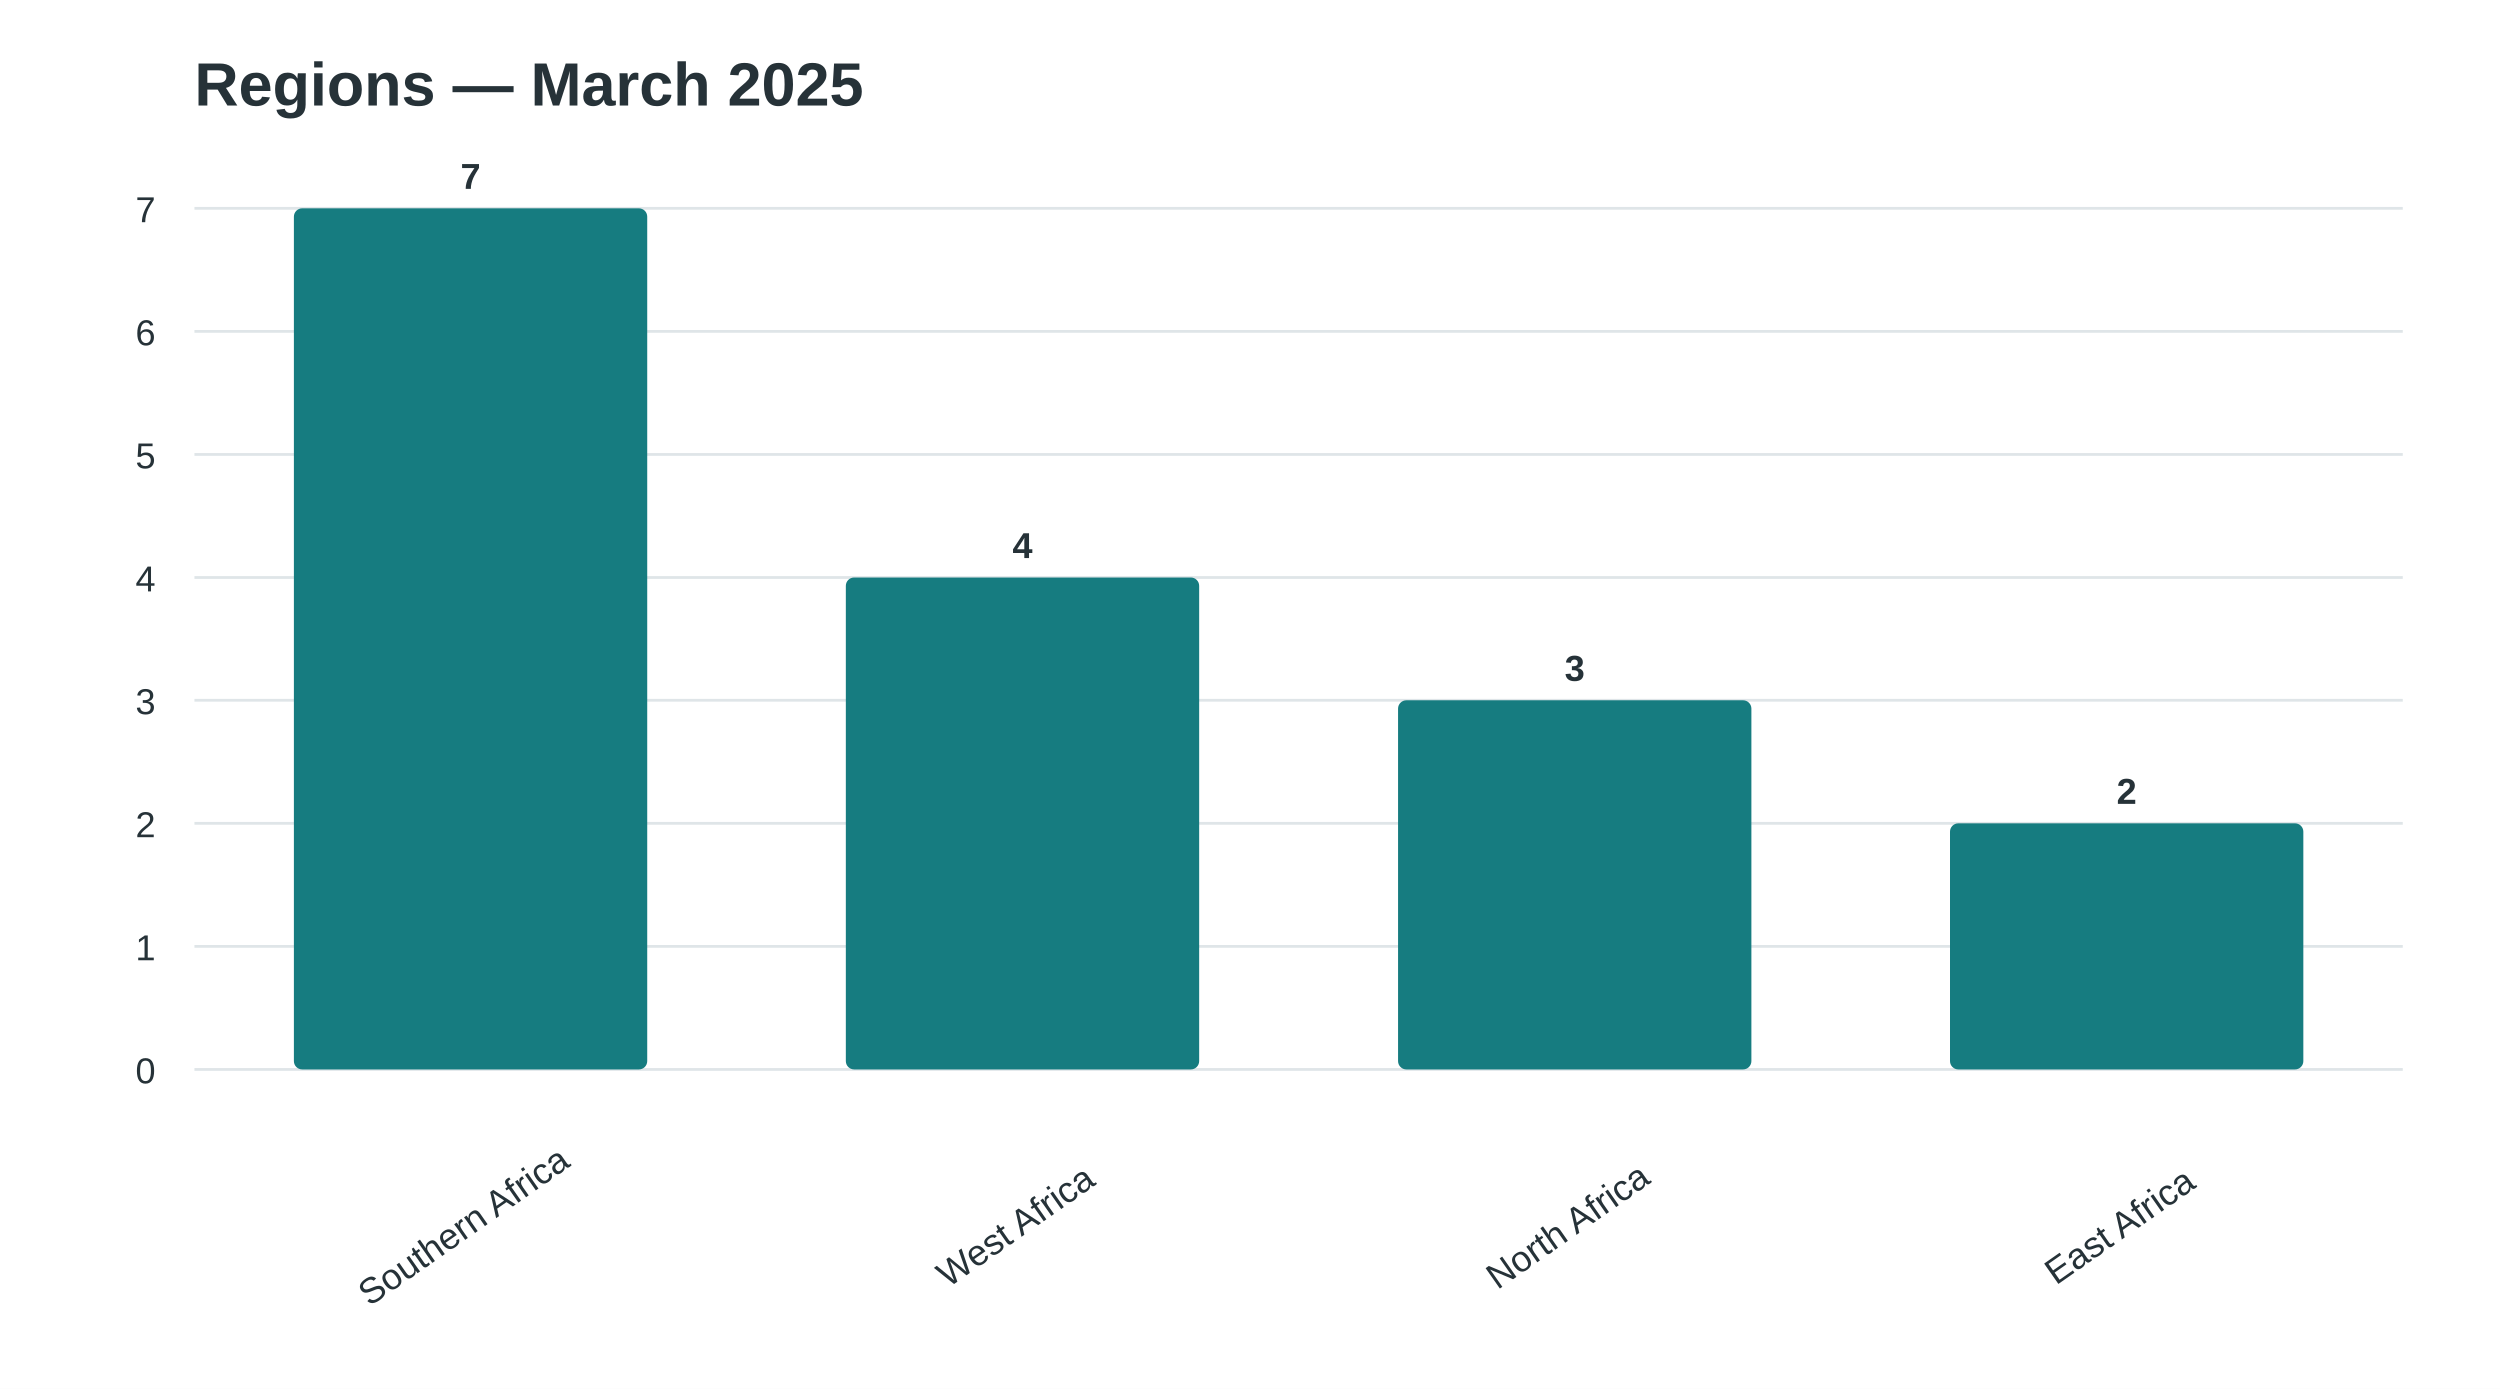
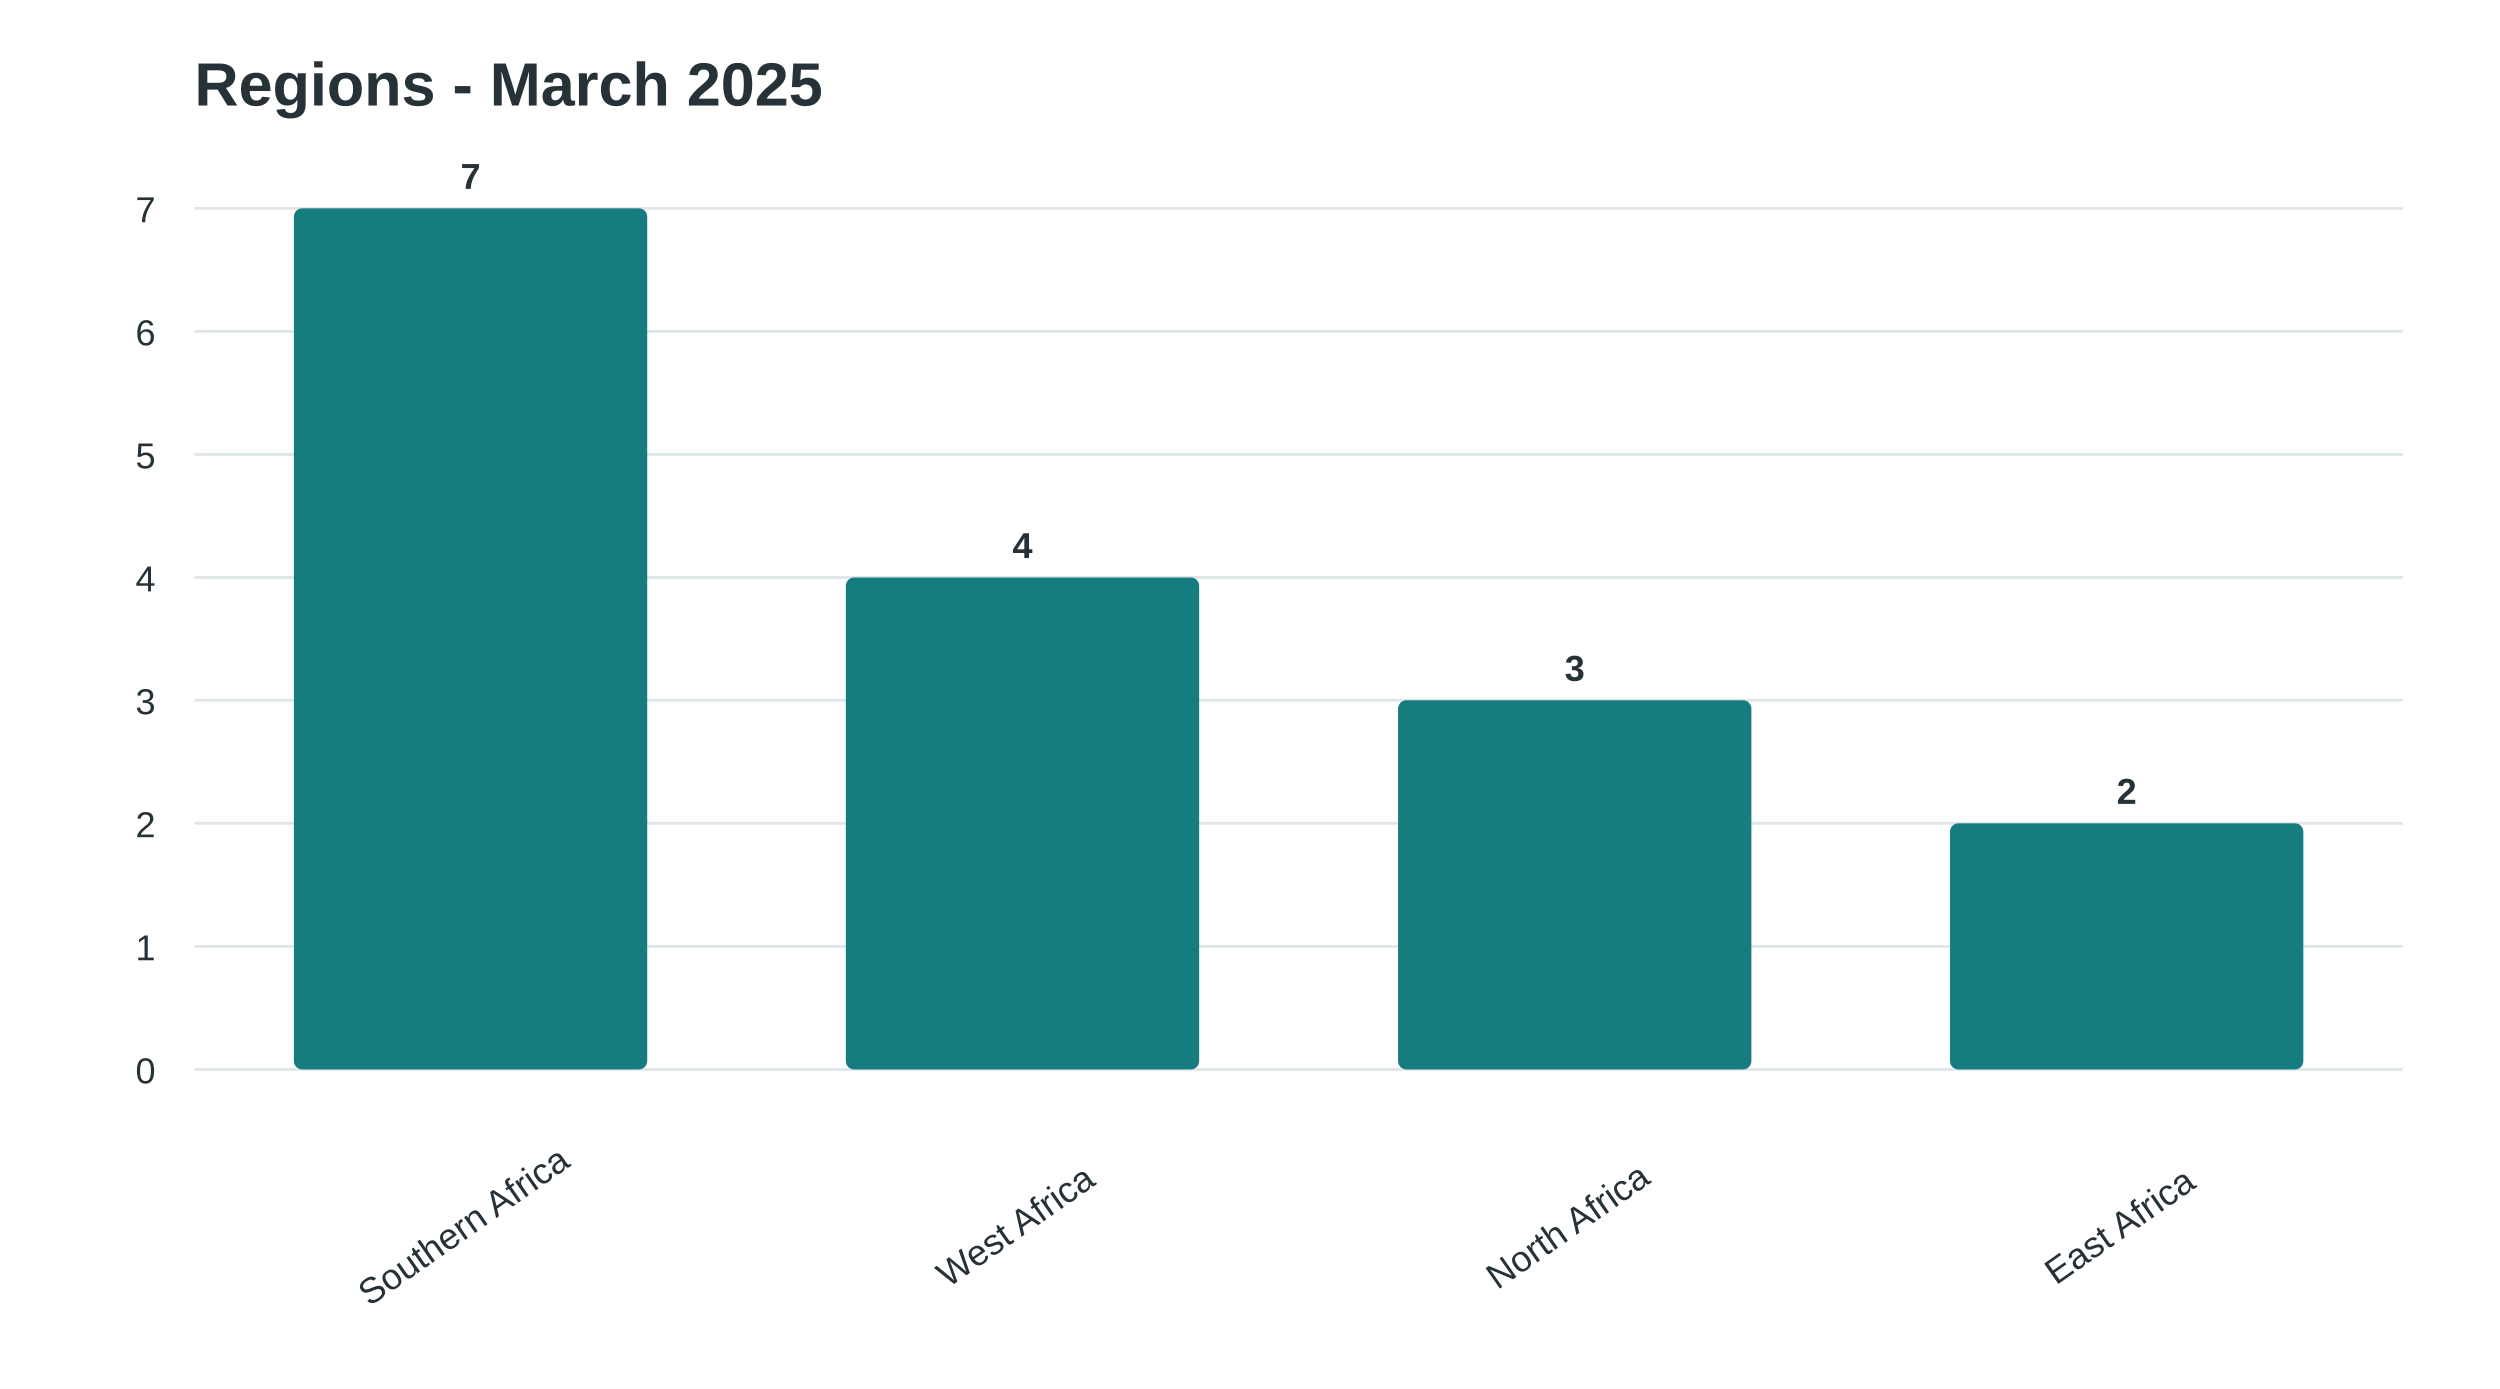
<svg xmlns="http://www.w3.org/2000/svg" width="900" height="500" viewBox="0 0 900 500">
  <rect width="100%" height="100%" fill="#fff" />
  <style>text{font-family:Arial,sans-serif;fill:#263238}.title{font-size:22px;font-weight:700}.label{font-size:13px}.value{font-size:13px;font-weight:700}.grid{stroke:#dfe5e8;stroke-width:1}</style>
-   <text x="70" y="38" class="title">Regions — March 2025</text>
+   <text x="70" y="38" class="title">Regions - March 2025</text>
  <line x1="70" y1="385.0" x2="865" y2="385.0" class="grid" />
  <text x="56" y="390.0" text-anchor="end" class="label">0</text>
  <line x1="70" y1="340.7" x2="865" y2="340.7" class="grid" />
  <text x="56" y="345.7" text-anchor="end" class="label">1</text>
  <line x1="70" y1="296.4" x2="865" y2="296.4" class="grid" />
  <text x="56" y="301.4" text-anchor="end" class="label">2</text>
  <line x1="70" y1="252.1" x2="865" y2="252.1" class="grid" />
  <text x="56" y="257.1" text-anchor="end" class="label">3</text>
  <line x1="70" y1="207.9" x2="865" y2="207.9" class="grid" />
  <text x="56" y="212.9" text-anchor="end" class="label">4</text>
  <line x1="70" y1="163.6" x2="865" y2="163.6" class="grid" />
  <text x="56" y="168.6" text-anchor="end" class="label">5</text>
  <line x1="70" y1="119.3" x2="865" y2="119.3" class="grid" />
  <text x="56" y="124.3" text-anchor="end" class="label">6</text>
  <line x1="70" y1="75.0" x2="865" y2="75.0" class="grid" />
  <text x="56" y="80.0" text-anchor="end" class="label">7</text>
  <rect x="105.8" y="75.0" width="127.2" height="310.0" rx="3" fill="#167c80" />
  <text x="169.4" y="68.0" text-anchor="middle" class="value">7</text>
  <text x="169.4" y="445" text-anchor="middle" class="label" transform="rotate(-35 169.4,445)">Southern Africa</text>
  <rect x="304.5" y="207.9" width="127.2" height="177.1" rx="3" fill="#167c80" />
  <text x="368.1" y="200.9" text-anchor="middle" class="value">4</text>
  <text x="368.1" y="445" text-anchor="middle" class="label" transform="rotate(-35 368.1,445)">West Africa</text>
  <rect x="503.3" y="252.1" width="127.2" height="132.9" rx="3" fill="#167c80" />
  <text x="566.9" y="245.1" text-anchor="middle" class="value">3</text>
  <text x="566.9" y="445" text-anchor="middle" class="label" transform="rotate(-35 566.9,445)">North Africa</text>
  <rect x="702.0" y="296.4" width="127.2" height="88.6" rx="3" fill="#167c80" />
  <text x="765.6" y="289.4" text-anchor="middle" class="value">2</text>
  <text x="765.6" y="445" text-anchor="middle" class="label" transform="rotate(-35 765.6,445)">East Africa</text>
</svg>
